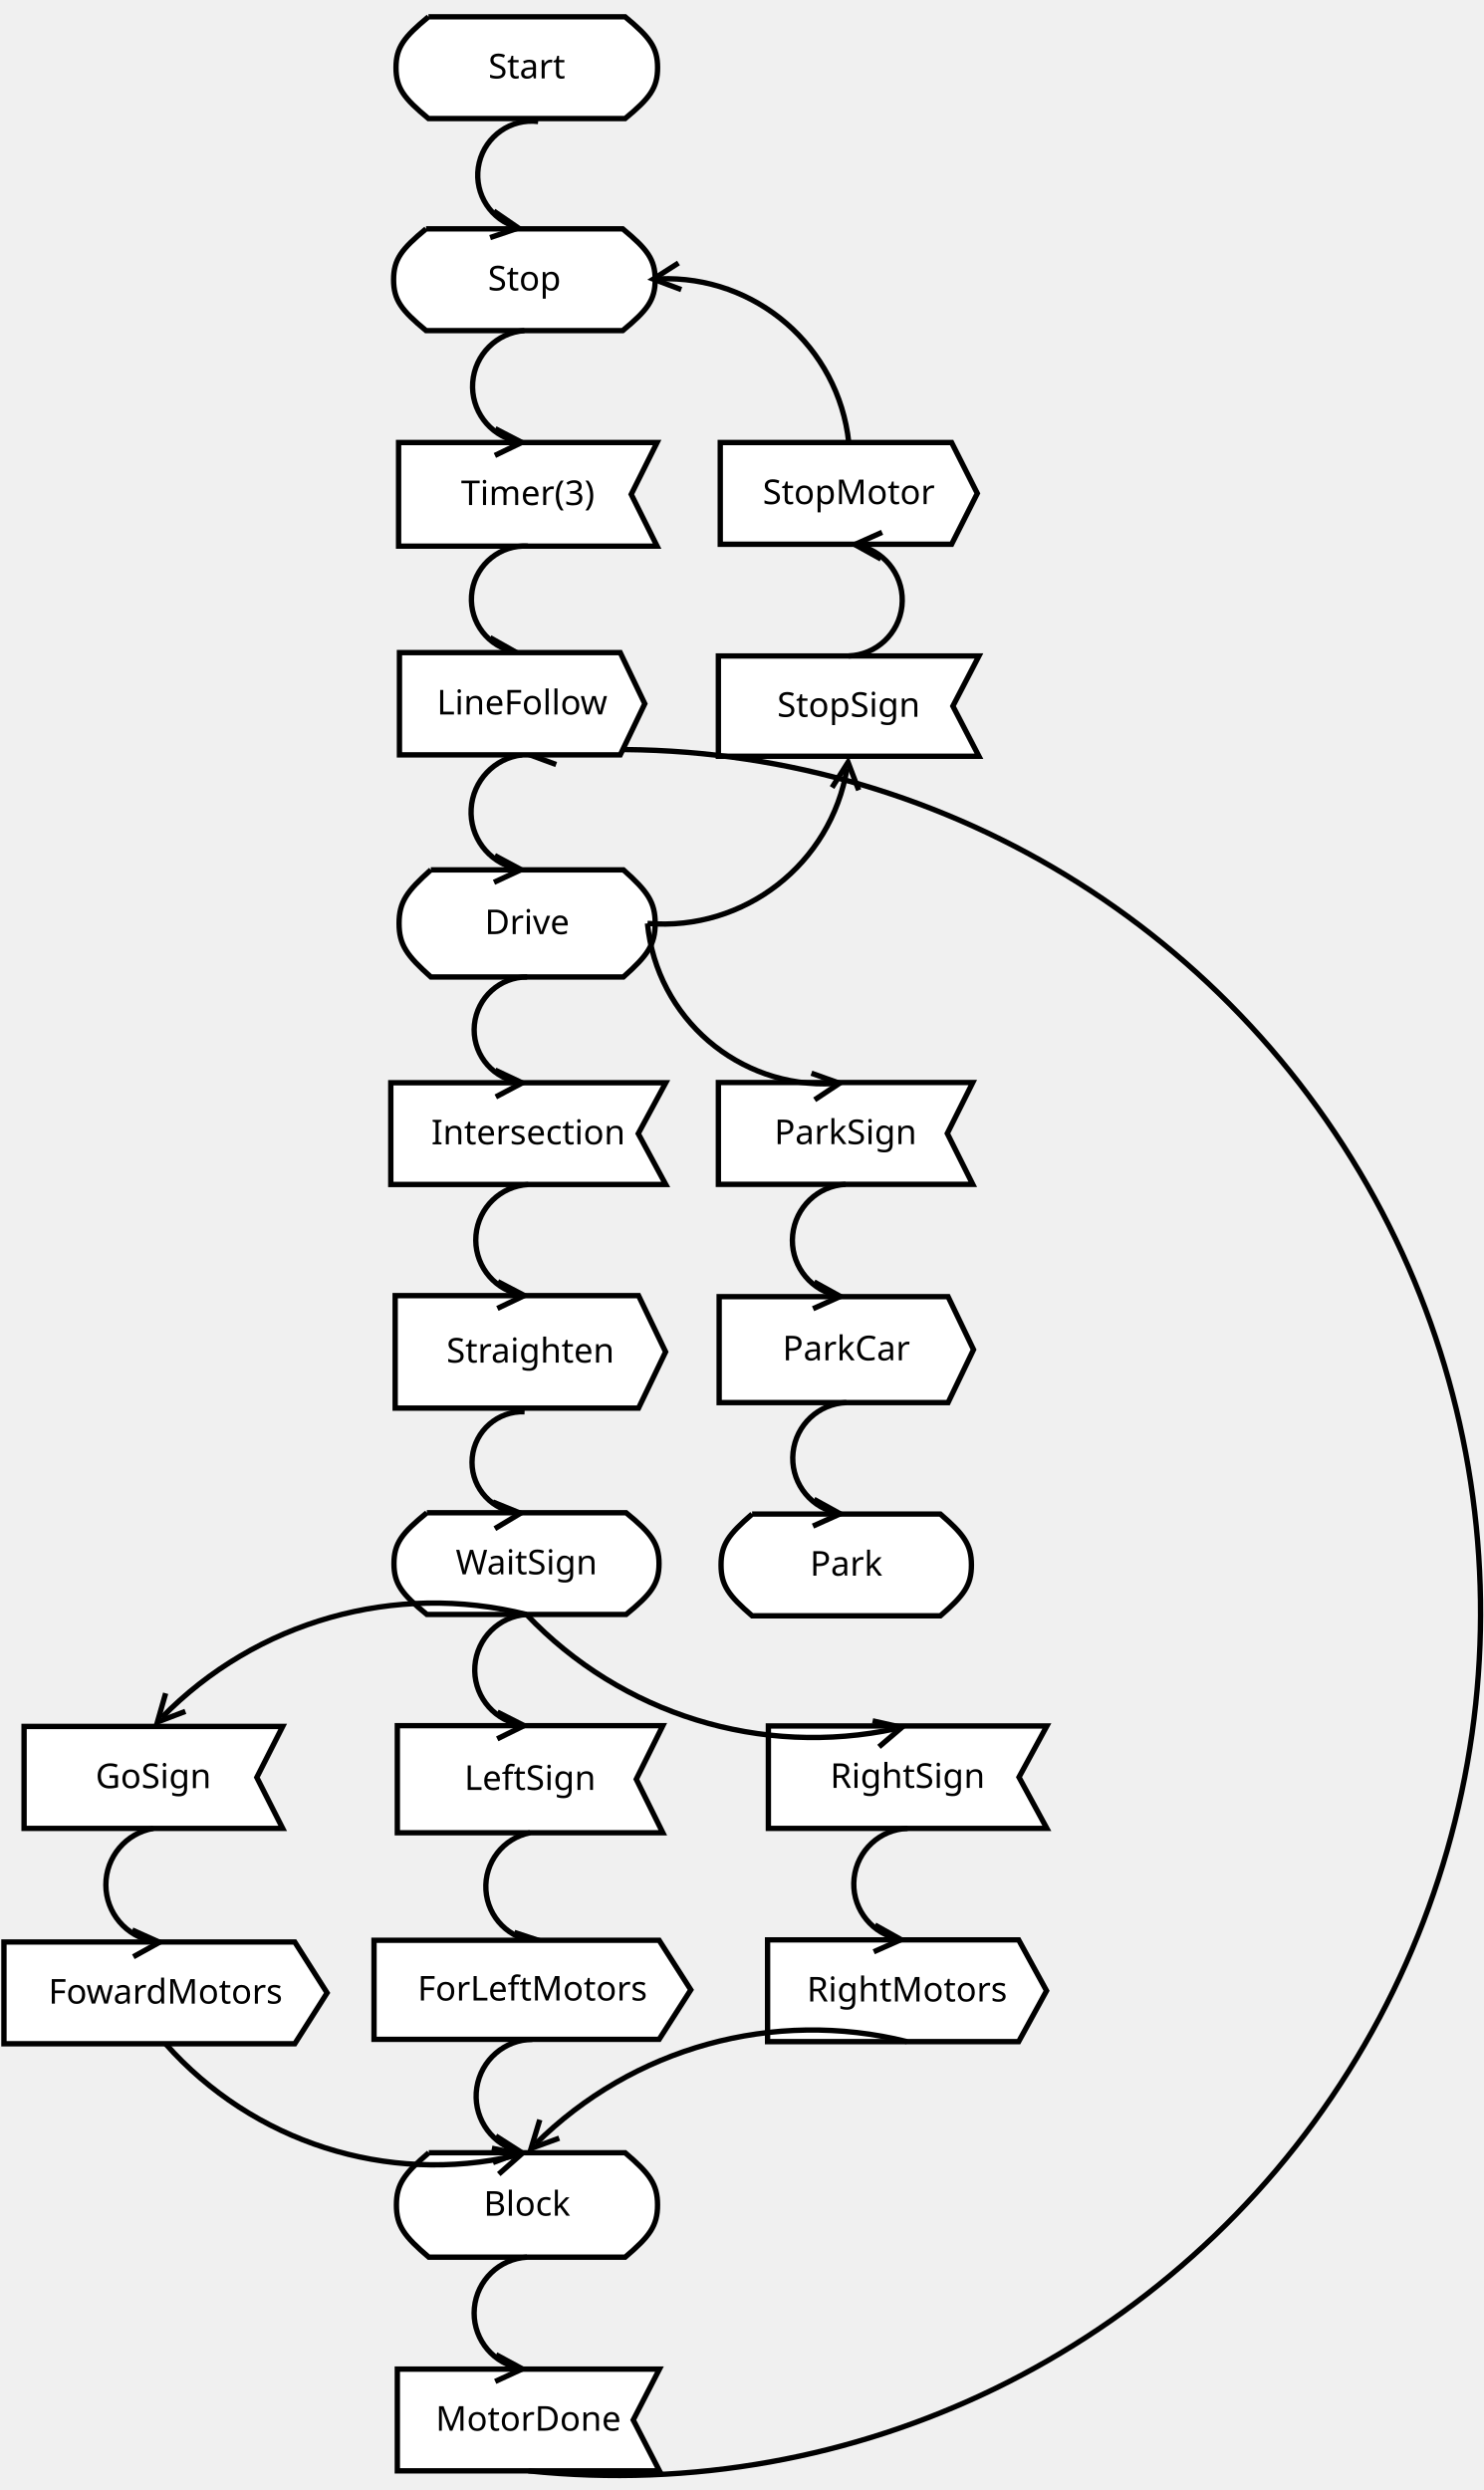
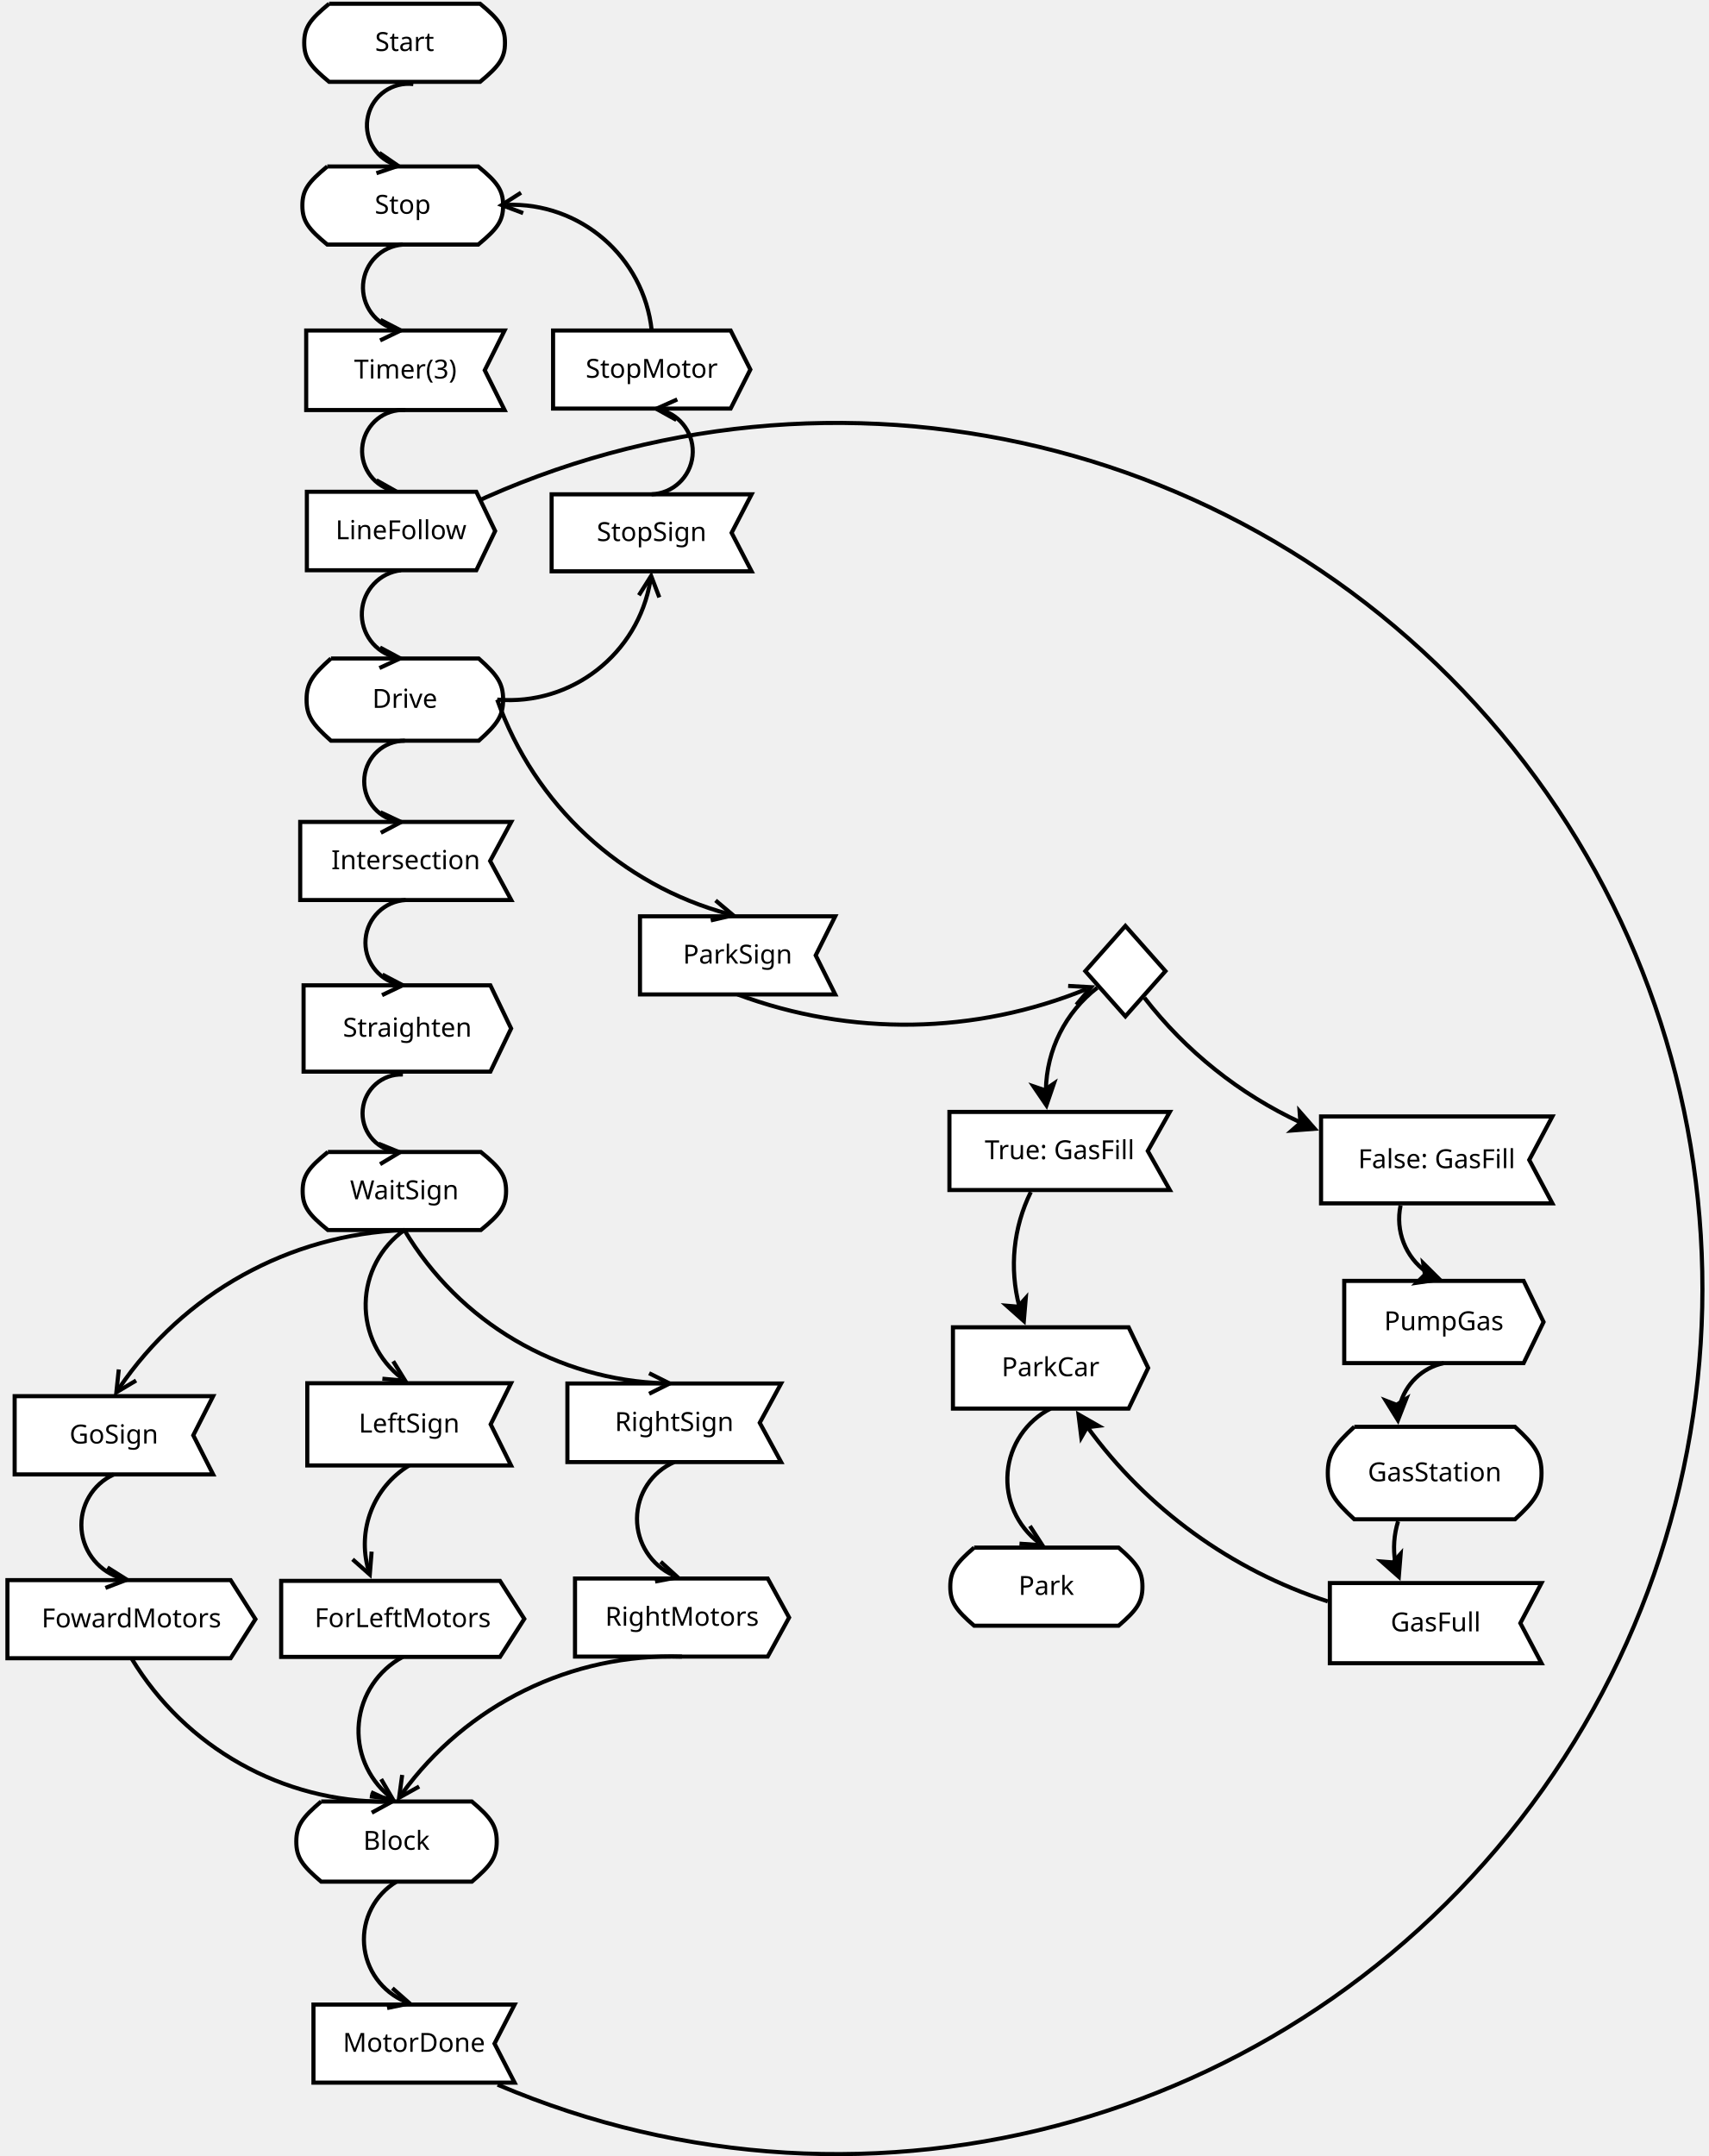
- <svg xmlns="http://www.w3.org/2000/svg" width="28cm" height="47cm" viewBox="1 23 554 921">
-   <g>
-     <path style="fill: #ffffff" d="M 160.12 104 L 233.572,104 C 242.754,111.6 245.692,115.4 245.692,123.001 C 245.692,130.601 242.754,134.401 233.572,142.001 L 160.12,142.001 C 150.938,134.401 148,130.601 148,123.001 C 148,115.4 150.938,111.6 160.12,104z" />
-     <path style="fill: none; fill-opacity:0; stroke-width: 2; stroke: #000000" d="M 160.12 104 L 233.572,104 C 242.754,111.6 245.692,115.4 245.692,123.001 C 245.692,130.601 242.754,134.401 233.572,142.001 L 160.12,142.001 C 150.938,134.401 148,130.601 148,123.001 C 148,115.4 150.938,111.6 160.12,104" />
-     <text font-size="12.8" style="fill: #000000;text-anchor:middle;font-family:sans-serif;font-style:normal;font-weight:normal" x="196.846" y="127.001">
-       <tspan x="196.846" y="127.001">Stop</tspan>
+ <svg xmlns="http://www.w3.org/2000/svg" width="42cm" height="53cm" viewBox="3 23 827 1049">
+   <g>
+     <path style="fill: #ffffff" d="M 160.12 104 L 233.572,104 C 242.754,111.6 245.692,115.4 245.692,123 C 245.692,130.601 242.754,134.401 233.572,142.001 L 160.12,142.001 C 150.938,134.401 148,130.601 148,123 C 148,115.4 150.938,111.6 160.12,104z" />
+     <path style="fill: none; fill-opacity:0; stroke-width: 2; stroke: #000000" d="M 160.12 104 L 233.572,104 C 242.754,111.6 245.692,115.4 245.692,123 C 245.692,130.601 242.754,134.401 233.572,142.001 L 160.12,142.001 C 150.938,134.401 148,130.601 148,123 C 148,115.4 150.938,111.6 160.12,104" />
+     <text font-size="12.8" style="fill: #000000;text-anchor:middle;font-family:sans-serif;font-style:normal;font-weight:normal" x="196.846" y="127">
+       <tspan x="196.846" y="127">Stop</tspan>
    </text>
  </g>
  <g>
    <polygon style="fill: #ffffff" points="149.863,183.799 246.399,183.799 236.745,203.15 246.399,222.501 149.863,222.501 " />
    <polygon style="fill: none; fill-opacity:0; stroke-width: 2; stroke: #000000" points="149.863,183.799 246.399,183.799 236.745,203.15 246.399,222.501 149.863,222.501 " />
    <text font-size="12.8" style="fill: #000000;text-anchor:middle;font-family:sans-serif;font-style:normal;font-weight:normal" x="198.131" y="207.15">
      <tspan x="198.131" y="207.15">Timer(3)</tspan>
    </text>
  </g>
  <g>
    <path style="fill: #ffffff" d="M 161.911 343.396 L 233.826,343.396 C 242.815,351.396 245.692,355.396 245.692,363.396 C 245.692,371.396 242.815,375.396 233.826,383.396 L 161.911,383.396 C 152.921,375.396 150.045,371.396 150.045,363.396 C 150.045,355.396 152.921,351.396 161.911,343.396z" />
    <path style="fill: none; fill-opacity:0; stroke-width: 2; stroke: #000000" d="M 161.911 343.396 L 233.826,343.396 C 242.815,351.396 245.692,355.396 245.692,363.396 C 245.692,371.396 242.815,375.396 233.826,383.396 L 161.911,383.396 C 152.921,375.396 150.045,371.396 150.045,363.396 C 150.045,355.396 152.921,351.396 161.911,343.396" />
    <text font-size="12.8" style="fill: #000000;text-anchor:middle;font-family:sans-serif;font-style:normal;font-weight:normal" x="197.868" y="367.396">
      <tspan x="197.868" y="367.396">Drive</tspan>
    </text>
  </g>
  <g>
    <polygon style="fill: #ffffff" points="146.949,422.904 249.637,422.904 239.368,441.904 249.637,460.904 146.949,460.904 " />
    <polygon style="fill: none; fill-opacity:0; stroke-width: 2; stroke: #000000" points="146.949,422.904 249.637,422.904 239.368,441.904 249.637,460.904 146.949,460.904 " />
    <text font-size="12.8" style="fill: #000000;text-anchor:middle;font-family:sans-serif;font-style:normal;font-weight:normal" x="198.293" y="445.904">
      <tspan x="198.293" y="445.904">Intersection</tspan>
    </text>
  </g>
  <g>
    <polygon style="fill: #ffffff" points="148.586,502.41 239.486,502.41 249.586,523.41 239.486,544.41 148.586,544.41 " />
    <polygon style="fill: none; fill-opacity:0; stroke-width: 2; stroke: #000000" points="148.586,502.41 239.486,502.41 249.586,523.41 239.486,544.41 148.586,544.41 " />
    <text font-size="12.8" style="fill: #000000;text-anchor:middle;font-family:sans-serif;font-style:normal;font-weight:normal" x="199.086" y="527.41">
      <tspan x="199.086" y="527.41">Straighten</tspan>
    </text>
  </g>
  <g>
    <path style="fill: #ffffff" d="M 160.417 583.504 L 234.849,583.504 C 244.153,591.098 247.131,594.895 247.131,602.489 C 247.131,610.083 244.153,613.88 234.849,621.475 L 160.417,621.475 C 151.113,613.88 148.136,610.083 148.136,602.489 C 148.136,594.895 151.113,591.098 160.417,583.504z" />
    <path style="fill: none; fill-opacity:0; stroke-width: 2; stroke: #000000" d="M 160.417 583.504 L 234.849,583.504 C 244.153,591.098 247.131,594.895 247.131,602.489 C 247.131,610.083 244.153,613.88 234.849,621.475 L 160.417,621.475 C 151.113,613.88 148.136,610.083 148.136,602.489 C 148.136,594.895 151.113,591.098 160.417,583.504" />
    <text font-size="12.8" style="fill: #000000;text-anchor:middle;font-family:sans-serif;font-style:normal;font-weight:normal" x="197.633" y="606.489">
      <tspan x="197.633" y="606.489">WaitSign</tspan>
    </text>
  </g>
  <g>
-     <polygon style="fill: #ffffff" points="9.988,663.302 106.569,663.302 96.91,682.339 106.569,701.377 9.988,701.377 " />
-     <polygon style="fill: none; fill-opacity:0; stroke-width: 2; stroke: #000000" points="9.988,663.302 106.569,663.302 96.91,682.339 106.569,701.377 9.988,701.377 " />
-     <text font-size="12.8" style="fill: #000000;text-anchor:middle;font-family:sans-serif;font-style:normal;font-weight:normal" x="58.278" y="686.339">
-       <tspan x="58.278" y="686.339">GoSign</tspan>
-     </text>
-   </g>
-   <g>
-     <polygon style="fill: #ffffff" points="149.393,663.01 248.545,663.01 238.63,683.01 248.545,703.01 149.393,703.01 " />
-     <polygon style="fill: none; fill-opacity:0; stroke-width: 2; stroke: #000000" points="149.393,663.01 248.545,663.01 238.63,683.01 248.545,703.01 149.393,703.01 " />
-     <text font-size="12.8" style="fill: #000000;text-anchor:middle;font-family:sans-serif;font-style:normal;font-weight:normal" x="198.969" y="687.01">
-       <tspan x="198.969" y="687.01">LeftSign</tspan>
-     </text>
-   </g>
-   <g>
-     <polygon style="fill: #ffffff" points="287.97,663.13 391.97,663.13 381.57,682.253 391.97,701.376 287.97,701.376 " />
-     <polygon style="fill: none; fill-opacity:0; stroke-width: 2; stroke: #000000" points="287.97,663.13 391.97,663.13 381.57,682.253 391.97,701.376 287.97,701.376 " />
-     <text font-size="12.8" style="fill: #000000;text-anchor:middle;font-family:sans-serif;font-style:normal;font-weight:normal" x="339.97" y="686.253">
-       <tspan x="339.97" y="686.253">RightSign</tspan>
-     </text>
-   </g>
-   <g>
-     <polygon style="fill: #ffffff" points="2.473,743.808 111.091,743.808 123.16,762.808 111.091,781.808 2.473,781.808 " />
-     <polygon style="fill: none; fill-opacity:0; stroke-width: 2; stroke: #000000" points="2.473,743.808 111.091,743.808 123.16,762.808 111.091,781.808 2.473,781.808 " />
-     <text font-size="12.8" style="fill: #000000;text-anchor:middle;font-family:sans-serif;font-style:normal;font-weight:normal" x="62.816" y="766.808">
-       <tspan x="62.816" y="766.808">FowardMotors</tspan>
-     </text>
-   </g>
-   <g>
-     <polygon style="fill: #ffffff" points="287.674,743.016 381.443,743.016 391.862,762.016 381.443,781.016 287.674,781.016 " />
-     <polygon style="fill: none; fill-opacity:0; stroke-width: 2; stroke: #000000" points="287.674,743.016 381.443,743.016 391.862,762.016 381.443,781.016 287.674,781.016 " />
-     <text font-size="12.8" style="fill: #000000;text-anchor:middle;font-family:sans-serif;font-style:normal;font-weight:normal" x="339.768" y="766.016">
-       <tspan x="339.768" y="766.016">RightMotors</tspan>
-     </text>
-   </g>
-   <g>
-     <path style="fill: #ffffff" d="M 161.149 822.516 L 234.477,822.516 C 243.643,830.316 246.576,834.216 246.576,842.016 C 246.576,849.816 243.643,853.716 234.477,861.516 L 161.149,861.516 C 151.983,853.716 149.05,849.816 149.05,842.016 C 149.05,834.216 151.983,830.316 161.149,822.516z" />
-     <path style="fill: none; fill-opacity:0; stroke-width: 2; stroke: #000000" d="M 161.149 822.516 L 234.477,822.516 C 243.643,830.316 246.576,834.216 246.576,842.016 C 246.576,849.816 243.643,853.716 234.477,861.516 L 161.149,861.516 C 151.983,853.716 149.05,849.816 149.05,842.016 C 149.05,834.216 151.983,830.316 161.149,822.516" />
-     <text font-size="12.8" style="fill: #000000;text-anchor:middle;font-family:sans-serif;font-style:normal;font-weight:normal" x="197.813" y="846.016">
-       <tspan x="197.813" y="846.016">Block</tspan>
-     </text>
-   </g>
-   <g>
-     <polygon style="fill: #ffffff" points="149.393,903.314 247.283,903.314 237.494,922.314 247.283,941.314 149.393,941.314 " />
-     <polygon style="fill: none; fill-opacity:0; stroke-width: 2; stroke: #000000" points="149.393,903.314 247.283,903.314 237.494,922.314 247.283,941.314 149.393,941.314 " />
-     <text font-size="12.8" style="fill: #000000;text-anchor:middle;font-family:sans-serif;font-style:normal;font-weight:normal" x="198.338" y="926.314">
-       <tspan x="198.338" y="926.314">MotorDone</tspan>
-     </text>
-   </g>
-   <g>
-     <polygon style="fill: #ffffff" points="269.294,422.824 364.294,422.824 354.794,441.833 364.294,460.842 269.294,460.842 " />
-     <polygon style="fill: none; fill-opacity:0; stroke-width: 2; stroke: #000000" points="269.294,422.824 364.294,422.824 354.794,441.833 364.294,460.842 269.294,460.842 " />
-     <text font-size="12.8" style="fill: #000000;text-anchor:middle;font-family:sans-serif;font-style:normal;font-weight:normal" x="316.794" y="445.833">
-       <tspan x="316.794" y="445.833">ParkSign</tspan>
-     </text>
-   </g>
-   <g>
-     <polygon style="fill: #ffffff" points="269.588,502.794 355.088,502.794 364.588,522.573 355.088,542.352 269.588,542.352 " />
-     <polygon style="fill: none; fill-opacity:0; stroke-width: 2; stroke: #000000" points="269.588,502.794 355.088,502.794 364.588,522.573 355.088,542.352 269.588,542.352 " />
-     <text font-size="12.8" style="fill: #000000;text-anchor:middle;font-family:sans-serif;font-style:normal;font-weight:normal" x="317.088" y="526.573">
-       <tspan x="317.088" y="526.573">ParkCar</tspan>
-     </text>
-   </g>
-   <g>
-     <path style="fill: #ffffff" d="M 281.895 583.986 L 352.202,583.986 C 360.99,591.586 363.803,595.386 363.803,602.986 C 363.803,610.586 360.99,614.386 352.202,621.986 L 281.895,621.986 C 273.106,614.386 270.294,610.586 270.294,602.986 C 270.294,595.386 273.106,591.586 281.895,583.986z" />
-     <path style="fill: none; fill-opacity:0; stroke-width: 2; stroke: #000000" d="M 281.895 583.986 L 352.202,583.986 C 360.99,591.586 363.803,595.386 363.803,602.986 C 363.803,610.586 360.99,614.386 352.202,621.986 L 281.895,621.986 C 273.106,614.386 270.294,610.586 270.294,602.986 C 270.294,595.386 273.106,591.586 281.895,583.986" />
-     <text font-size="12.8" style="fill: #000000;text-anchor:middle;font-family:sans-serif;font-style:normal;font-weight:normal" x="317.048" y="606.986">
-       <tspan x="317.048" y="606.986">Park</tspan>
-     </text>
-   </g>
-   <g>
-     <polygon style="fill: #ffffff" points="269.292,263.513 366.606,263.513 356.875,282.242 366.606,300.971 269.292,300.971 " />
-     <polygon style="fill: none; fill-opacity:0; stroke-width: 2; stroke: #000000" points="269.292,263.513 366.606,263.513 356.875,282.242 366.606,300.971 269.292,300.971 " />
-     <text font-size="12.8" style="fill: #000000;text-anchor:middle;font-family:sans-serif;font-style:normal;font-weight:normal" x="317.949" y="286.242">
-       <tspan x="317.949" y="286.242">StopSign</tspan>
+     <polygon style="fill: #ffffff" points="7.988,702.302 104.569,702.302 94.91,721.339 104.569,740.377 7.988,740.377 " />
+     <polygon style="fill: none; fill-opacity:0; stroke-width: 2; stroke: #000000" points="7.988,702.302 104.569,702.302 94.91,721.339 104.569,740.377 7.988,740.377 " />
+     <text font-size="12.8" style="fill: #000000;text-anchor:middle;font-family:sans-serif;font-style:normal;font-weight:normal" x="56.278" y="725.339">
+       <tspan x="56.278" y="725.339">GoSign</tspan>
+     </text>
+   </g>
+   <g>
+     <polygon style="fill: #ffffff" points="150.393,696.01 249.545,696.01 239.63,716.01 249.545,736.01 150.393,736.01 " />
+     <polygon style="fill: none; fill-opacity:0; stroke-width: 2; stroke: #000000" points="150.393,696.01 249.545,696.01 239.63,716.01 249.545,736.01 150.393,736.01 " />
+     <text font-size="12.8" style="fill: #000000;text-anchor:middle;font-family:sans-serif;font-style:normal;font-weight:normal" x="199.969" y="720.01">
+       <tspan x="199.969" y="720.01">LeftSign</tspan>
+     </text>
+   </g>
+   <g>
+     <polygon style="fill: #ffffff" points="276.97,696.13 380.97,696.13 370.57,715.253 380.97,734.376 276.97,734.376 " />
+     <polygon style="fill: none; fill-opacity:0; stroke-width: 2; stroke: #000000" points="276.97,696.13 380.97,696.13 370.57,715.253 380.97,734.376 276.97,734.376 " />
+     <text font-size="12.8" style="fill: #000000;text-anchor:middle;font-family:sans-serif;font-style:normal;font-weight:normal" x="328.97" y="719.253">
+       <tspan x="328.97" y="719.253">RightSign</tspan>
+     </text>
+   </g>
+   <g>
+     <polygon style="fill: #ffffff" points="4.473,791.808 113.091,791.808 125.16,810.808 113.091,829.808 4.473,829.808 " />
+     <polygon style="fill: none; fill-opacity:0; stroke-width: 2; stroke: #000000" points="4.473,791.808 113.091,791.808 125.16,810.808 113.091,829.808 4.473,829.808 " />
+     <text font-size="12.8" style="fill: #000000;text-anchor:middle;font-family:sans-serif;font-style:normal;font-weight:normal" x="64.816" y="814.808">
+       <tspan x="64.816" y="814.808">FowardMotors</tspan>
+     </text>
+   </g>
+   <g>
+     <polygon style="fill: #ffffff" points="280.674,791.016 374.443,791.016 384.861,810.016 374.443,829.016 280.674,829.016 " />
+     <polygon style="fill: none; fill-opacity:0; stroke-width: 2; stroke: #000000" points="280.674,791.016 374.443,791.016 384.861,810.016 374.443,829.016 280.674,829.016 " />
+     <text font-size="12.8" style="fill: #000000;text-anchor:middle;font-family:sans-serif;font-style:normal;font-weight:normal" x="332.768" y="814.016">
+       <tspan x="332.768" y="814.016">RightMotors</tspan>
+     </text>
+   </g>
+   <g>
+     <path style="fill: #ffffff" d="M 157.149 899.516 L 230.477,899.516 C 239.643,907.316 242.576,911.216 242.576,919.016 C 242.576,926.816 239.643,930.716 230.477,938.516 L 157.149,938.516 C 147.983,930.716 145.05,926.816 145.05,919.016 C 145.05,911.216 147.983,907.316 157.149,899.516z" />
+     <path style="fill: none; fill-opacity:0; stroke-width: 2; stroke: #000000" d="M 157.149 899.516 L 230.477,899.516 C 239.643,907.316 242.576,911.216 242.576,919.016 C 242.576,926.816 239.643,930.716 230.477,938.516 L 157.149,938.516 C 147.983,930.716 145.05,926.816 145.05,919.016 C 145.05,911.216 147.983,907.316 157.149,899.516" />
+     <text font-size="12.8" style="fill: #000000;text-anchor:middle;font-family:sans-serif;font-style:normal;font-weight:normal" x="193.813" y="923.016">
+       <tspan x="193.813" y="923.016">Block</tspan>
+     </text>
+   </g>
+   <g>
+     <polygon style="fill: #ffffff" points="153.393,998.314 251.283,998.314 241.494,1017.31 251.283,1036.31 153.393,1036.31 " />
+     <polygon style="fill: none; fill-opacity:0; stroke-width: 2; stroke: #000000" points="153.393,998.314 251.283,998.314 241.494,1017.31 251.283,1036.31 153.393,1036.31 " />
+     <text font-size="12.8" style="fill: #000000;text-anchor:middle;font-family:sans-serif;font-style:normal;font-weight:normal" x="202.338" y="1021.31">
+       <tspan x="202.338" y="1021.31">MotorDone</tspan>
+     </text>
+   </g>
+   <g>
+     <polygon style="fill: #ffffff" points="312.294,468.824 407.294,468.824 397.794,487.833 407.294,506.842 312.294,506.842 " />
+     <polygon style="fill: none; fill-opacity:0; stroke-width: 2; stroke: #000000" points="312.294,468.824 407.294,468.824 397.794,487.833 407.294,506.842 312.294,506.842 " />
+     <text font-size="12.8" style="fill: #000000;text-anchor:middle;font-family:sans-serif;font-style:normal;font-weight:normal" x="359.794" y="491.833">
+       <tspan x="359.794" y="491.833">ParkSign</tspan>
+     </text>
+   </g>
+   <g>
+     <polygon style="fill: #ffffff" points="464.588,668.794 550.088,668.794 559.588,688.573 550.088,708.352 464.588,708.352 " />
+     <polygon style="fill: none; fill-opacity:0; stroke-width: 2; stroke: #000000" points="464.588,668.794 550.088,668.794 559.588,688.573 550.088,708.352 464.588,708.352 " />
+     <text font-size="12.8" style="fill: #000000;text-anchor:middle;font-family:sans-serif;font-style:normal;font-weight:normal" x="512.088" y="692.573">
+       <tspan x="512.088" y="692.573">ParkCar</tspan>
+     </text>
+   </g>
+   <g>
+     <path style="fill: #ffffff" d="M 474.895 775.986 L 545.202,775.986 C 553.99,783.586 556.803,787.386 556.803,794.986 C 556.803,802.586 553.99,806.386 545.202,813.986 L 474.895,813.986 C 466.106,806.386 463.294,802.586 463.294,794.986 C 463.294,787.386 466.106,783.586 474.895,775.986z" />
+     <path style="fill: none; fill-opacity:0; stroke-width: 2; stroke: #000000" d="M 474.895 775.986 L 545.202,775.986 C 553.99,783.586 556.803,787.386 556.803,794.986 C 556.803,802.586 553.99,806.386 545.202,813.986 L 474.895,813.986 C 466.106,806.386 463.294,802.586 463.294,794.986 C 463.294,787.386 466.106,783.586 474.895,775.986" />
+     <text font-size="12.8" style="fill: #000000;text-anchor:middle;font-family:sans-serif;font-style:normal;font-weight:normal" x="510.048" y="798.986">
+       <tspan x="510.048" y="798.986">Park</tspan>
+     </text>
+   </g>
+   <g>
+     <polygon style="fill: #ffffff" points="269.292,263.514 366.606,263.514 356.875,282.243 366.606,300.971 269.292,300.971 " />
+     <polygon style="fill: none; fill-opacity:0; stroke-width: 2; stroke: #000000" points="269.292,263.514 366.606,263.514 356.875,282.243 366.606,300.971 269.292,300.971 " />
+     <text font-size="12.8" style="fill: #000000;text-anchor:middle;font-family:sans-serif;font-style:normal;font-weight:normal" x="317.949" y="286.243">
+       <tspan x="317.949" y="286.243">StopSign</tspan>
    </text>
  </g>
  <g>
    <polygon style="fill: #ffffff" points="270,183.799 356.4,183.799 366,202.799 356.4,221.799 270,221.799 " />
    <polygon style="fill: none; fill-opacity:0; stroke-width: 2; stroke: #000000" points="270,183.799 356.4,183.799 366,202.799 356.4,221.799 270,221.799 " />
    <text font-size="12.8" style="fill: #000000;text-anchor:middle;font-family:sans-serif;font-style:normal;font-weight:normal" x="318" y="206.799">
      <tspan x="318" y="206.799">StopMotor</tspan>
    </text>
  </g>
  <g>
    <path style="fill: none; fill-opacity:0; stroke-width: 2; stroke: #000000" d="M 318,183.799 A 68.49,68.49 0 0 0 247.207,122.68" />
-     <polyline style="fill: none; fill-opacity:0; stroke-width: 2; stroke: #000000" points="254.401,116.751 244.977,122.767 255.445,126.696 " />
-   </g>
-   <g>
-     <path style="fill: none; fill-opacity:0; stroke-width: 2; stroke: #000000" d="M 317.949,263.513 A 20.876,20.876 0 0 0 322.349,222.45" />
-     <polyline style="fill: none; fill-opacity:0; stroke-width: 2; stroke: #000000" points="330.44,217.332 320.234,221.896 330.009,227.322 " />
-   </g>
-   <g>
-     <path style="fill: none; fill-opacity:0; stroke-width: 2; stroke: #000000" d="M 196.846,142.001 A 20.93,20.93 0 0 0 193.764,183.277" />
+     <polyline style="fill: none; fill-opacity:0; stroke-width: 2; stroke: #000000" points="254.401,116.751 244.978,122.767 255.445,126.696 " />
+   </g>
+   <g>
+     <path style="fill: none; fill-opacity:0; stroke-width: 2; stroke: #000000" d="M 317.95,263.514 A 20.875,20.875 0 0 0 322.349,222.451" />
+     <polyline style="fill: none; fill-opacity:0; stroke-width: 2; stroke: #000000" points="330.44,217.332 320.234,221.896 330.009,227.323 " />
+   </g>
+   <g>
+     <path style="fill: none; fill-opacity:0; stroke-width: 2; stroke: #000000" d="M 196.846,142.001 A 20.93,20.93 0 0 0 193.765,183.277" />
    <polyline style="fill: none; fill-opacity:0; stroke-width: 2; stroke: #000000" points="185.828,188.631 195.895,183.769 185.965,178.632 " />
  </g>
  <g>
-     <path style="fill: none; fill-opacity:0; stroke-width: 2; stroke: #000000" d="M 198.131,222.501 A 19.911,19.911 0 0 0 191.665,261.569" />
+     <path style="fill: none; fill-opacity:0; stroke-width: 2; stroke: #000000" d="M 198.131,222.502 A 19.911,19.911 0 0 0 191.665,261.569" />
    <polyline style="fill: none; fill-opacity:0; stroke-width: 2; stroke: #000000" points="183.533,266.66 193.766,262.156 184.024,256.672 " />
  </g>
  <g>
    <path style="fill: none; fill-opacity:0; stroke-width: 2; stroke: #000000" d="M 196,300.45 A 21.549,21.549 0 0 0 193.504,342.822" />
    <polyline style="fill: none; fill-opacity:0; stroke-width: 2; stroke: #000000" points="185.495,348.046 195.633,343.332 185.779,338.05 " />
  </g>
  <g>
-     <path style="fill: none; fill-opacity:0; stroke-width: 2; stroke: #000000" d="M 242.815,363.396 A 69.638,69.638 0 0 0 317.36,305.397" />
-     <polyline style="fill: none; fill-opacity:0; stroke-width: 2; stroke: #000000" points="321.7,313.645 317.725,303.195 311.75,312.645 " />
-   </g>
-   <g>
-     <path style="fill: none; fill-opacity:0; stroke-width: 2; stroke: #000000" d="M 242.815,363.396 A 66.278,66.278 0 0 0 312.347,423.214" />
-     <polyline style="fill: none; fill-opacity:0; stroke-width: 2; stroke: #000000" points="305.252,429.266 314.574,423.094 304.044,419.339 " />
+     <path style="fill: none; fill-opacity:0; stroke-width: 2; stroke: #000000" d="M 242.816,363.396 A 69.638,69.638 0 0 0 317.361,305.396" />
+     <polyline style="fill: none; fill-opacity:0; stroke-width: 2; stroke: #000000" points="321.701,313.645 317.726,303.195 311.751,312.644 " />
+   </g>
+   <g>
+     <path style="fill: none; fill-opacity:0; stroke-width: 2; stroke: #000000" d="M 242.816,363.396 A 164.993,164.993 0 0 0 355.462,467.72" />
+     <polyline style="fill: none; fill-opacity:0; stroke-width: 2; stroke: #000000" points="346.728,470.824 357.62,468.301 349.066,461.101 " />
  </g>
  <g>
    <path style="fill: none; fill-opacity:0; stroke-width: 2; stroke: #000000" d="M 197.868,383.396 A 19.757,19.757 0 0 0 193.921,422.517" />
-     <polyline style="fill: none; fill-opacity:0; stroke-width: 2; stroke: #000000" points="186.175,428.185 196.057,422.956 185.945,418.187 " />
-   </g>
-   <g>
-     <path style="fill: none; fill-opacity:0; stroke-width: 2; stroke: #000000" d="M 316.794,460.842 A 21,21 0 0 0 312.736,502.156" />
-     <polyline style="fill: none; fill-opacity:0; stroke-width: 2; stroke: #000000" points="304.659,507.293 314.854,502.703 305.065,497.301 " />
-   </g>
-   <g>
-     <path style="fill: none; fill-opacity:0; stroke-width: 2; stroke: #000000" d="M 317.088,542.352 A 20.834,20.834 0 0 0 312.698,583.343" />
-     <polyline style="fill: none; fill-opacity:0; stroke-width: 2; stroke: #000000" points="304.618,588.481 314.814,583.894 305.027,578.489 " />
+     <polyline style="fill: none; fill-opacity:0; stroke-width: 2; stroke: #000000" points="186.175,428.185 196.057,422.956 185.945,418.188 " />
+   </g>
+   <g>
+     <path style="fill: none; fill-opacity:0; stroke-width: 2; stroke: #000000" d="M 359.794,506.842 A 233.366,233.366 0 0 0 529.737,504.168" />
+     <polyline style="fill: none; fill-opacity:0; stroke-width: 2; stroke: #000000" points="524.607,511.876 531.806,503.321 520.643,502.695 " />
+   </g>
+   <g>
+     <path style="fill: none; fill-opacity:0; stroke-width: 2; stroke: #000000" d="M 512.088,708.352 A 38.616,38.616 0 0 0 506.353,773.507" />
+     <polyline style="fill: none; fill-opacity:0; stroke-width: 2; stroke: #000000" points="496.969,774.073 508.123,774.849 502.052,765.461 " />
  </g>
  <g>
    <path style="fill: none; fill-opacity:0; stroke-width: 2; stroke: #000000" d="M 198.293,460.904 A 20.771,20.771 0 0 0 194.723,501.866" />
    <polyline style="fill: none; fill-opacity:0; stroke-width: 2; stroke: #000000" points="186.762,507.189 196.85,502.37 186.942,497.19 " />
  </g>
  <g>
    <path style="fill: none; fill-opacity:0; stroke-width: 2; stroke: #000000" d="M 196.926,545.782 A 18.897,18.897 0 0 0 193.255,583.333" />
    <polyline style="fill: none; fill-opacity:0; stroke-width: 2; stroke: #000000" points="185.819,589.432 195.404,583.676 185.048,579.462 " />
  </g>
  <g>
-     <path style="fill: none; fill-opacity:0; stroke-width: 2; stroke: #000000" d="M 197.633,621.475 A 142.309,142.309 0 0 0 61.353,660.056" />
-     <polyline style="fill: none; fill-opacity:0; stroke-width: 2; stroke: #000000" points="62.869,650.907 59.79,661.655 70.236,657.669 " />
-   </g>
-   <g>
-     <path style="fill: none; fill-opacity:0; stroke-width: 2; stroke: #000000" d="M 197.633,621.475 A 20.794,20.794 0 0 0 194.6,662.519" />
-     <polyline style="fill: none; fill-opacity:0; stroke-width: 2; stroke: #000000" points="186.703,667.936 196.733,662.997 186.763,657.936 " />
-   </g>
-   <g>
-     <path style="fill: none; fill-opacity:0; stroke-width: 2; stroke: #000000" d="M 197.633,621.475 A 147.468,147.468 0 0 0 335.614,664.136" />
-     <polyline style="fill: none; fill-opacity:0; stroke-width: 2; stroke: #000000" points="329.29,670.919 337.799,663.666 326.892,661.21 " />
-   </g>
-   <g>
-     <path style="fill: none; fill-opacity:0; stroke-width: 2; stroke: #000000" d="M 58.278,701.377 A 21.381,21.381 0 0 0 58.424,743.539" />
-     <polyline style="fill: none; fill-opacity:0; stroke-width: 2; stroke: #000000" points="50.8,749.316 60.582,743.902 50.382,739.325 " />
-   </g>
-   <g>
-     <path style="fill: none; fill-opacity:0; stroke-width: 2; stroke: #000000" d="M 198.969,703.01 A 20.496,20.496 0 0 0 201.538,743.566" />
-     <polyline style="fill: none; fill-opacity:0; stroke-width: 2; stroke: #000000" points="194.554,750.126 203.717,743.72 193.094,740.233 " />
-   </g>
-   <g>
-     <path style="fill: none; fill-opacity:0; stroke-width: 2; stroke: #000000" d="M 339.97,701.376 A 20.837,20.837 0 0 0 335.421,742.356" />
-     <polyline style="fill: none; fill-opacity:0; stroke-width: 2; stroke: #000000" points="327.319,747.46 337.534,742.915 327.769,737.47 " />
-   </g>
-   <g>
-     <path style="fill: none; fill-opacity:0; stroke-width: 2; stroke: #000000" d="M 62.816,781.808 A 134.258,134.258 0 0 0 193.474,823.593" />
-     <polyline style="fill: none; fill-opacity:0; stroke-width: 2; stroke: #000000" points="187.273,830.493 195.652,823.091 184.703,820.829 " />
-   </g>
-   <g>
-     <path style="fill: none; fill-opacity:0; stroke-width: 2; stroke: #000000" d="M 199.844,780.163 A 21.237,21.237 0 0 0 193.51,821.599" />
-     <polyline style="fill: none; fill-opacity:0; stroke-width: 2; stroke: #000000" points="185.116,826.191 195.589,822.279 186.176,816.247 " />
-   </g>
-   <g>
-     <path style="fill: none; fill-opacity:0; stroke-width: 2; stroke: #000000" d="M 339.768,781.016 A 146.709,146.709 0 0 0 200.936,819.317" />
-     <polyline style="fill: none; fill-opacity:0; stroke-width: 2; stroke: #000000" points="202.595,810.193 199.35,820.892 209.856,817.069 " />
-   </g>
-   <g>
-     <path style="fill: none; fill-opacity:0; stroke-width: 2; stroke: #000000" d="M 197.813,861.516 A 20.921,20.921 0 0 0 193.981,902.714" />
-     <polyline style="fill: none; fill-opacity:0; stroke-width: 2; stroke: #000000" points="185.951,907.927 196.103,903.244 186.265,897.931 " />
-   </g>
-   <g>
-     <path style="fill: none; fill-opacity:0; stroke-width: 2; stroke: #000000" d="M 198.338,941.314 A 322.286,322.286 0 1 0 200.447,299.986" />
-     <polyline style="fill: none; fill-opacity:0; stroke-width: 2; stroke: #000000" points="207.607,294.126 198.222,300.202 208.714,304.065 " />
+     <path style="fill: none; fill-opacity:0; stroke-width: 2; stroke: #000000" d="M 197.633,621.474 A 175.715,175.715 0 0 0 58.737,698.568" />
+     <polyline style="fill: none; fill-opacity:0; stroke-width: 2; stroke: #000000" points="58.666,689.301 57.484,700.419 67.088,694.694 " />
+   </g>
+   <g>
+     <path style="fill: none; fill-opacity:0; stroke-width: 2; stroke: #000000" d="M 197.633,621.474 A 44.757,44.757 0 0 0 196.304,693.477" />
+     <polyline style="fill: none; fill-opacity:0; stroke-width: 2; stroke: #000000" points="186.935,693.814 198.069,694.832 192.202,685.314 " />
+   </g>
+   <g>
+     <path style="fill: none; fill-opacity:0; stroke-width: 2; stroke: #000000" d="M 197.633,621.474 A 152.643,152.643 0 0 0 324.5,696.068" />
+     <polyline style="fill: none; fill-opacity:0; stroke-width: 2; stroke: #000000" points="316.738,701.14 326.734,696.132 316.73,691.14 " />
+   </g>
+   <g>
+     <path style="fill: none; fill-opacity:0; stroke-width: 2; stroke: #000000" d="M 56.278,740.377 A 26.988,26.988 0 0 0 60.461,791.018" />
+     <polyline style="fill: none; fill-opacity:0; stroke-width: 2; stroke: #000000" points="52.152,795.594 62.591,791.591 53.124,785.642 " />
+   </g>
+   <g>
+     <path style="fill: none; fill-opacity:0; stroke-width: 2; stroke: #000000" d="M 199.969,736.01 A 44.894,44.894 0 0 0 180.182,786.953" />
+     <polyline style="fill: none; fill-opacity:0; stroke-width: 2; stroke: #000000" points="172.428,781.684 180.805,789.089 181.703,777.945 " />
+   </g>
+   <g>
+     <path style="fill: none; fill-opacity:0; stroke-width: 2; stroke: #000000" d="M 328.97,734.376 A 30.141,30.141 0 0 0 328.601,789.496" />
+     <polyline style="fill: none; fill-opacity:0; stroke-width: 2; stroke: #000000" points="319.632,792.49 330.616,790.406 322.359,782.869 " />
+   </g>
+   <g>
+     <path style="fill: none; fill-opacity:0; stroke-width: 2; stroke: #000000" d="M 64.816,829.808 A 144.371,144.371 0 0 0 189.343,899.613" />
+     <polyline style="fill: none; fill-opacity:0; stroke-width: 2; stroke: #000000" points="181.771,904.968 191.578,899.599 181.399,894.975 " />
+   </g>
+   <g>
+     <path style="fill: none; fill-opacity:0; stroke-width: 2; stroke: #000000" d="M 196.844,829.164 A 40.991,40.991 0 0 0 190.228,896.875" />
+     <polyline style="fill: none; fill-opacity:0; stroke-width: 2; stroke: #000000" points="180.839,896.984 191.943,898.289 186.325,888.623 " />
+   </g>
+   <g>
+     <path style="fill: none; fill-opacity:0; stroke-width: 2; stroke: #000000" d="M 332.768,829.016 A 161.742,161.742 0 0 0 196.383,895.858" />
+     <polyline style="fill: none; fill-opacity:0; stroke-width: 2; stroke: #000000" points="196.579,886.59 195.073,897.669 204.839,892.226 " />
+   </g>
+   <g>
+     <path style="fill: none; fill-opacity:0; stroke-width: 2; stroke: #000000" d="M 193.813,938.516 A 32.803,32.803 0 0 0 198.132,996.887" />
+     <polyline style="fill: none; fill-opacity:0; stroke-width: 2; stroke: #000000" points="189.229,1000.01 200.177,997.741 191.793,990.343 " />
+   </g>
+   <g>
+     <path style="fill: none; fill-opacity:0; stroke-width: 2; stroke: #000000" d="M 243.024,1037.31 A 421.13,421.13 0 1 0 196.701,285.734" />
+     <polyline style="fill: none; fill-opacity:0; stroke-width: 2; stroke: #000000" points="200.805,277.447 194.768,286.857 205.918,286.041 " />
  </g>
  <g>
    <path style="fill: #ffffff" d="M 161.02 24.813 L 234.472,24.813 C 243.654,32.413 246.592,36.213 246.592,43.813 C 246.592,51.414 243.654,55.214 234.472,62.814 L 161.02,62.814 C 151.838,55.214 148.9,51.414 148.9,43.813 C 148.9,36.213 151.838,32.413 161.02,24.813z" />
    <path style="fill: none; fill-opacity:0; stroke-width: 2; stroke: #000000" d="M 161.02 24.813 L 234.472,24.813 C 243.654,32.413 246.592,36.213 246.592,43.813 C 246.592,51.414 243.654,55.214 234.472,62.814 L 161.02,62.814 C 151.838,55.214 148.9,51.414 148.9,43.813 C 148.9,36.213 151.838,32.413 161.02,24.813" />
    <text font-size="12.8" style="fill: #000000;text-anchor:middle;font-family:sans-serif;font-style:normal;font-weight:normal" x="197.746" y="47.813">
      <tspan x="197.746" y="47.813">Start</tspan>
    </text>
  </g>
  <g>
    <path style="fill: none; fill-opacity:0; stroke-width: 2; stroke: #000000" d="M 202,63.913 A 20.21,20.21 0 0 0 192.587,102.926" />
-     <polyline style="fill: none; fill-opacity:0; stroke-width: 2; stroke: #000000" points="184.038,107.266 194.631,103.692 185.416,97.362 " />
-   </g>
-   <g>
-     <polygon style="fill: #ffffff" points="140.687,743.163 247.169,743.163 259,761.663 247.169,780.163 140.687,780.163 " />
-     <polygon style="fill: none; fill-opacity:0; stroke-width: 2; stroke: #000000" points="140.687,743.163 247.169,743.163 259,761.663 247.169,780.163 140.687,780.163 " />
-     <text font-size="12.8" style="fill: #000000;text-anchor:middle;font-family:sans-serif;font-style:normal;font-weight:normal" x="199.844" y="765.663">
-       <tspan x="199.844" y="765.663">ForLeftMotors</tspan>
+     <polyline style="fill: none; fill-opacity:0; stroke-width: 2; stroke: #000000" points="184.037,107.266 194.631,103.692 185.415,97.362 " />
+   </g>
+   <g>
+     <polygon style="fill: #ffffff" points="137.687,792.164 244.169,792.164 256,810.664 244.169,829.164 137.687,829.164 " />
+     <polygon style="fill: none; fill-opacity:0; stroke-width: 2; stroke: #000000" points="137.687,792.164 244.169,792.164 256,810.664 244.169,829.164 137.687,829.164 " />
+     <text font-size="12.8" style="fill: #000000;text-anchor:middle;font-family:sans-serif;font-style:normal;font-weight:normal" x="196.844" y="814.664">
+       <tspan x="196.844" y="814.664">ForLeftMotors</tspan>
    </text>
  </g>
  <g>
    <polygon style="fill: #ffffff" points="150.187,262.266 232.65,262.266 241.812,281.358 232.65,300.45 150.187,300.45 " />
    <polygon style="fill: none; fill-opacity:0; stroke-width: 2; stroke: #000000" points="150.187,262.266 232.65,262.266 241.812,281.358 232.65,300.45 150.187,300.45 " />
    <text font-size="12.8" style="fill: #000000;text-anchor:middle;font-family:sans-serif;font-style:normal;font-weight:normal" x="196" y="285.358">
      <tspan x="196" y="285.358">LineFollow</tspan>
    </text>
  </g>
+   <g>
+     <polygon style="fill: #ffffff" points="548.5,473.5 568,495.5 548.5,517.5 529,495.5 " />
+     <polygon style="fill: none; fill-opacity:0; stroke-width: 2; stroke: #000000" points="548.5,473.5 568,495.5 548.5,517.5 529,495.5 " />
+     <text font-size="12.8" style="fill: #000000;text-anchor:middle;font-family:sans-serif;font-style:normal;font-weight:normal" x="548.89" y="499.94">
+       <tspan x="548.89" y="499.94" />
+     </text>
+   </g>
+   <g>
+     <polygon style="fill: #ffffff" points="462.875,564 570.125,564 559.4,583 570.125,602 462.875,602 " />
+     <polygon style="fill: none; fill-opacity:0; stroke-width: 2; stroke: #000000" points="462.875,564 570.125,564 559.4,583 570.125,602 462.875,602 " />
+     <text font-size="12.8" style="fill: #000000;text-anchor:middle;font-family:sans-serif;font-style:normal;font-weight:normal" x="516.5" y="587">
+       <tspan x="516.5" y="587">True: GasFill</tspan>
+     </text>
+   </g>
+   <g>
+     <polygon style="fill: #ffffff" points="643.719,566.214 756.281,566.214 745.025,587.357 756.281,608.5 643.719,608.5 " />
+     <polygon style="fill: none; fill-opacity:0; stroke-width: 2; stroke: #000000" points="643.719,566.214 756.281,566.214 745.025,587.357 756.281,608.5 643.719,608.5 " />
+     <text font-size="12.8" style="fill: #000000;text-anchor:middle;font-family:sans-serif;font-style:normal;font-weight:normal" x="700" y="591.357">
+       <tspan x="700" y="591.357">False: GasFill</tspan>
+     </text>
+   </g>
+   <g>
+     <path style="fill: none; fill-opacity:0; stroke-width: 2; stroke: #000000" d="M 534.837,503.559 A 64.252,64.252 0 0 0 509.817,553.379" />
+     <polygon style="fill: #000000" points="510.084,560.8 503.795,551.556 509.083,553.367 513.705,550.223 " />
+     <polygon style="fill: none; fill-opacity:0; stroke-width: 2; stroke: #000000" points="510.084,560.8 503.795,551.556 509.083,553.367 513.705,550.223 " />
+   </g>
+   <g>
+     <path style="fill: none; fill-opacity:0; stroke-width: 2; stroke: #000000" d="M 557.777,508.484 A 206.187,206.187 0 0 0 633.796,569.16" />
+     <polygon style="fill: #000000" points="640.64,572.208 629.492,573.049 633.699,569.368 633.278,563.794 " />
+     <polygon style="fill: none; fill-opacity:0; stroke-width: 2; stroke: #000000" points="640.64,572.208 629.492,573.049 633.699,569.368 633.278,563.794 " />
+   </g>
+   <g>
+     <path style="fill: none; fill-opacity:0; stroke-width: 2; stroke: #000000" d="M 502.479,602.976 A 79.782,79.782 0 0 0 496.876,658.616" />
+     <polygon style="fill: #000000" points="499.08,665.734 490.734,658.295 496.304,658.767 500.024,654.594 " />
+     <polygon style="fill: none; fill-opacity:0; stroke-width: 2; stroke: #000000" points="499.08,665.734 490.734,658.295 496.304,658.767 500.024,654.594 " />
+   </g>
+   <g>
+     <polygon style="fill: #ffffff" points="655,646.214 742.3,646.214 752,666.214 742.3,686.214 655,686.214 " />
+     <polygon style="fill: none; fill-opacity:0; stroke-width: 2; stroke: #000000" points="655,646.214 742.3,646.214 752,666.214 742.3,686.214 655,686.214 " />
+     <text font-size="12.8" style="fill: #000000;text-anchor:middle;font-family:sans-serif;font-style:normal;font-weight:normal" x="703.5" y="670.214">
+       <tspan x="703.5" y="670.214">PumpGas</tspan>
+     </text>
+   </g>
+   <g>
+     <path style="fill: none; fill-opacity:0; stroke-width: 2; stroke: #000000" d="M 682.421,609.499 A 31.727,31.727 0 0 0 695.101,641.968" />
+     <polygon style="fill: #000000" points="701.377,645.512 690.313,647.121 694.256,643.159 693.451,637.627 " />
+     <polygon style="fill: none; fill-opacity:0; stroke-width: 2; stroke: #000000" points="701.377,645.512 690.313,647.121 694.256,643.159 693.451,637.627 " />
+   </g>
+   <g>
+     <path style="fill: #ffffff" d="M 659.902 717.214 L 738.098,717.214 C 747.872,726.214 751,730.714 751,739.714 C 751,748.714 747.872,753.214 738.098,762.214 L 659.902,762.214 C 650.128,753.214 647,748.714 647,739.714 C 647,730.714 650.128,726.214 659.902,717.214z" />
+     <path style="fill: none; fill-opacity:0; stroke-width: 2; stroke: #000000" d="M 659.902 717.214 L 738.098,717.214 C 747.872,726.214 751,730.714 751,739.714 C 751,748.714 747.872,753.214 738.098,762.214 L 659.902,762.214 C 650.128,753.214 647,748.714 647,739.714 C 647,730.714 650.128,726.214 659.902,717.214" />
+     <text font-size="12.8" style="fill: #000000;text-anchor:middle;font-family:sans-serif;font-style:normal;font-weight:normal" x="699" y="743.714">
+       <tspan x="699" y="743.714">GasStation</tspan>
+     </text>
+   </g>
+   <g>
+     <path style="fill: none; fill-opacity:0; stroke-width: 2; stroke: #000000" d="M 703.5,686.214 A 28.016,28.016 0 0 0 682.041,706.912" />
+     <polygon style="fill: #000000" points="681.135,713.986 675.236,704.488 680.445,706.518 685.194,703.569 " />
+     <polygon style="fill: none; fill-opacity:0; stroke-width: 2; stroke: #000000" points="681.135,713.986 675.236,704.488 680.445,706.518 685.194,703.569 " />
+   </g>
+   <g>
+     <polygon style="fill: #ffffff" points="648,793.236 751,793.236 740.7,812.736 751,832.236 648,832.236 " />
+     <polygon style="fill: none; fill-opacity:0; stroke-width: 2; stroke: #000000" points="648,793.236 751,793.236 740.7,812.736 751,832.236 648,832.236 " />
+     <text font-size="12.8" style="fill: #000000;text-anchor:middle;font-family:sans-serif;font-style:normal;font-weight:normal" x="699.5" y="816.736">
+       <tspan x="699.5" y="816.736">GasFull</tspan>
+     </text>
+   </g>
+   <g>
+     <path style="fill: none; fill-opacity:0; stroke-width: 2; stroke: #000000" d="M 681.2,763.21 A 43.328,43.328 0 0 0 679.813,783.028" />
+     <polygon style="fill: #000000" points="681.545,790.16 673.175,782.749 678.746,783.202 682.452,779.017 " />
+     <polygon style="fill: none; fill-opacity:0; stroke-width: 2; stroke: #000000" points="681.545,790.16 673.175,782.749 678.746,783.202 682.452,779.017 " />
+   </g>
+   <g>
+     <path style="fill: none; fill-opacity:0; stroke-width: 2; stroke: #000000" d="M 529.997,717.327 A 233.988,233.988 0 0 0 647.012,802.168" />
+     <polygon style="fill: #000000" points="525.673,711.206 535.38,716.754 529.833,717.446 527.059,722.3 " />
+     <polygon style="fill: none; fill-opacity:0; stroke-width: 2; stroke: #000000" points="525.673,711.206 535.38,716.754 529.833,717.446 527.059,722.3 " />
+   </g>
</svg>
